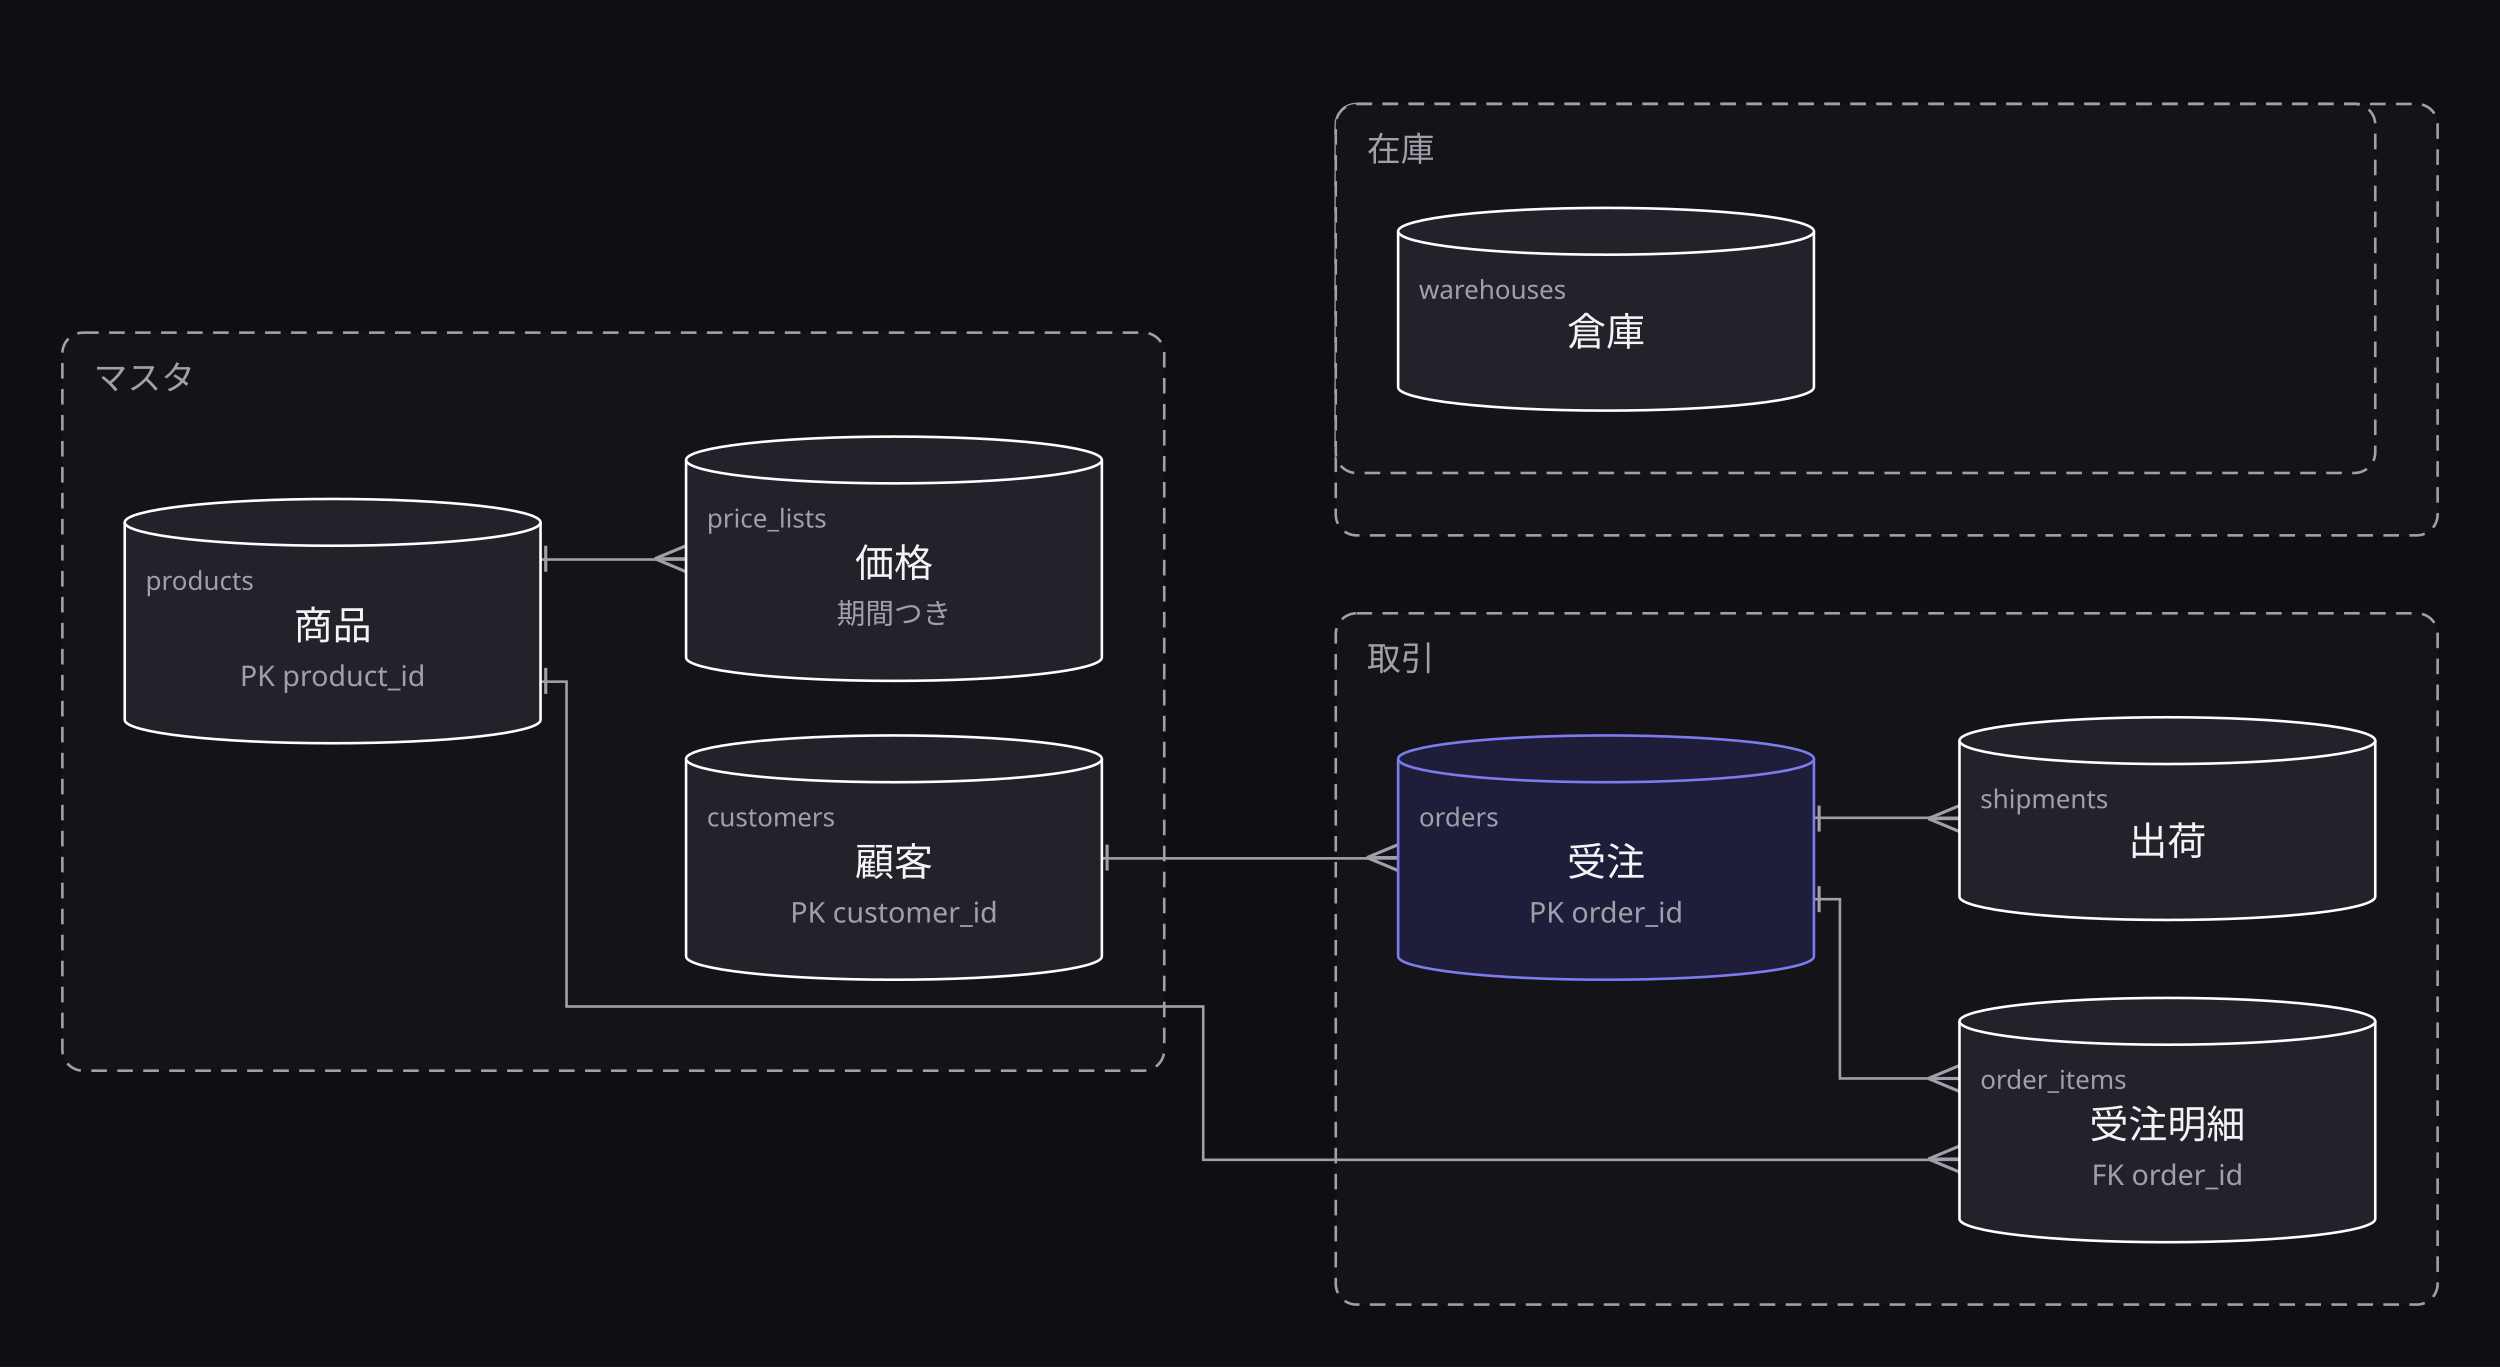
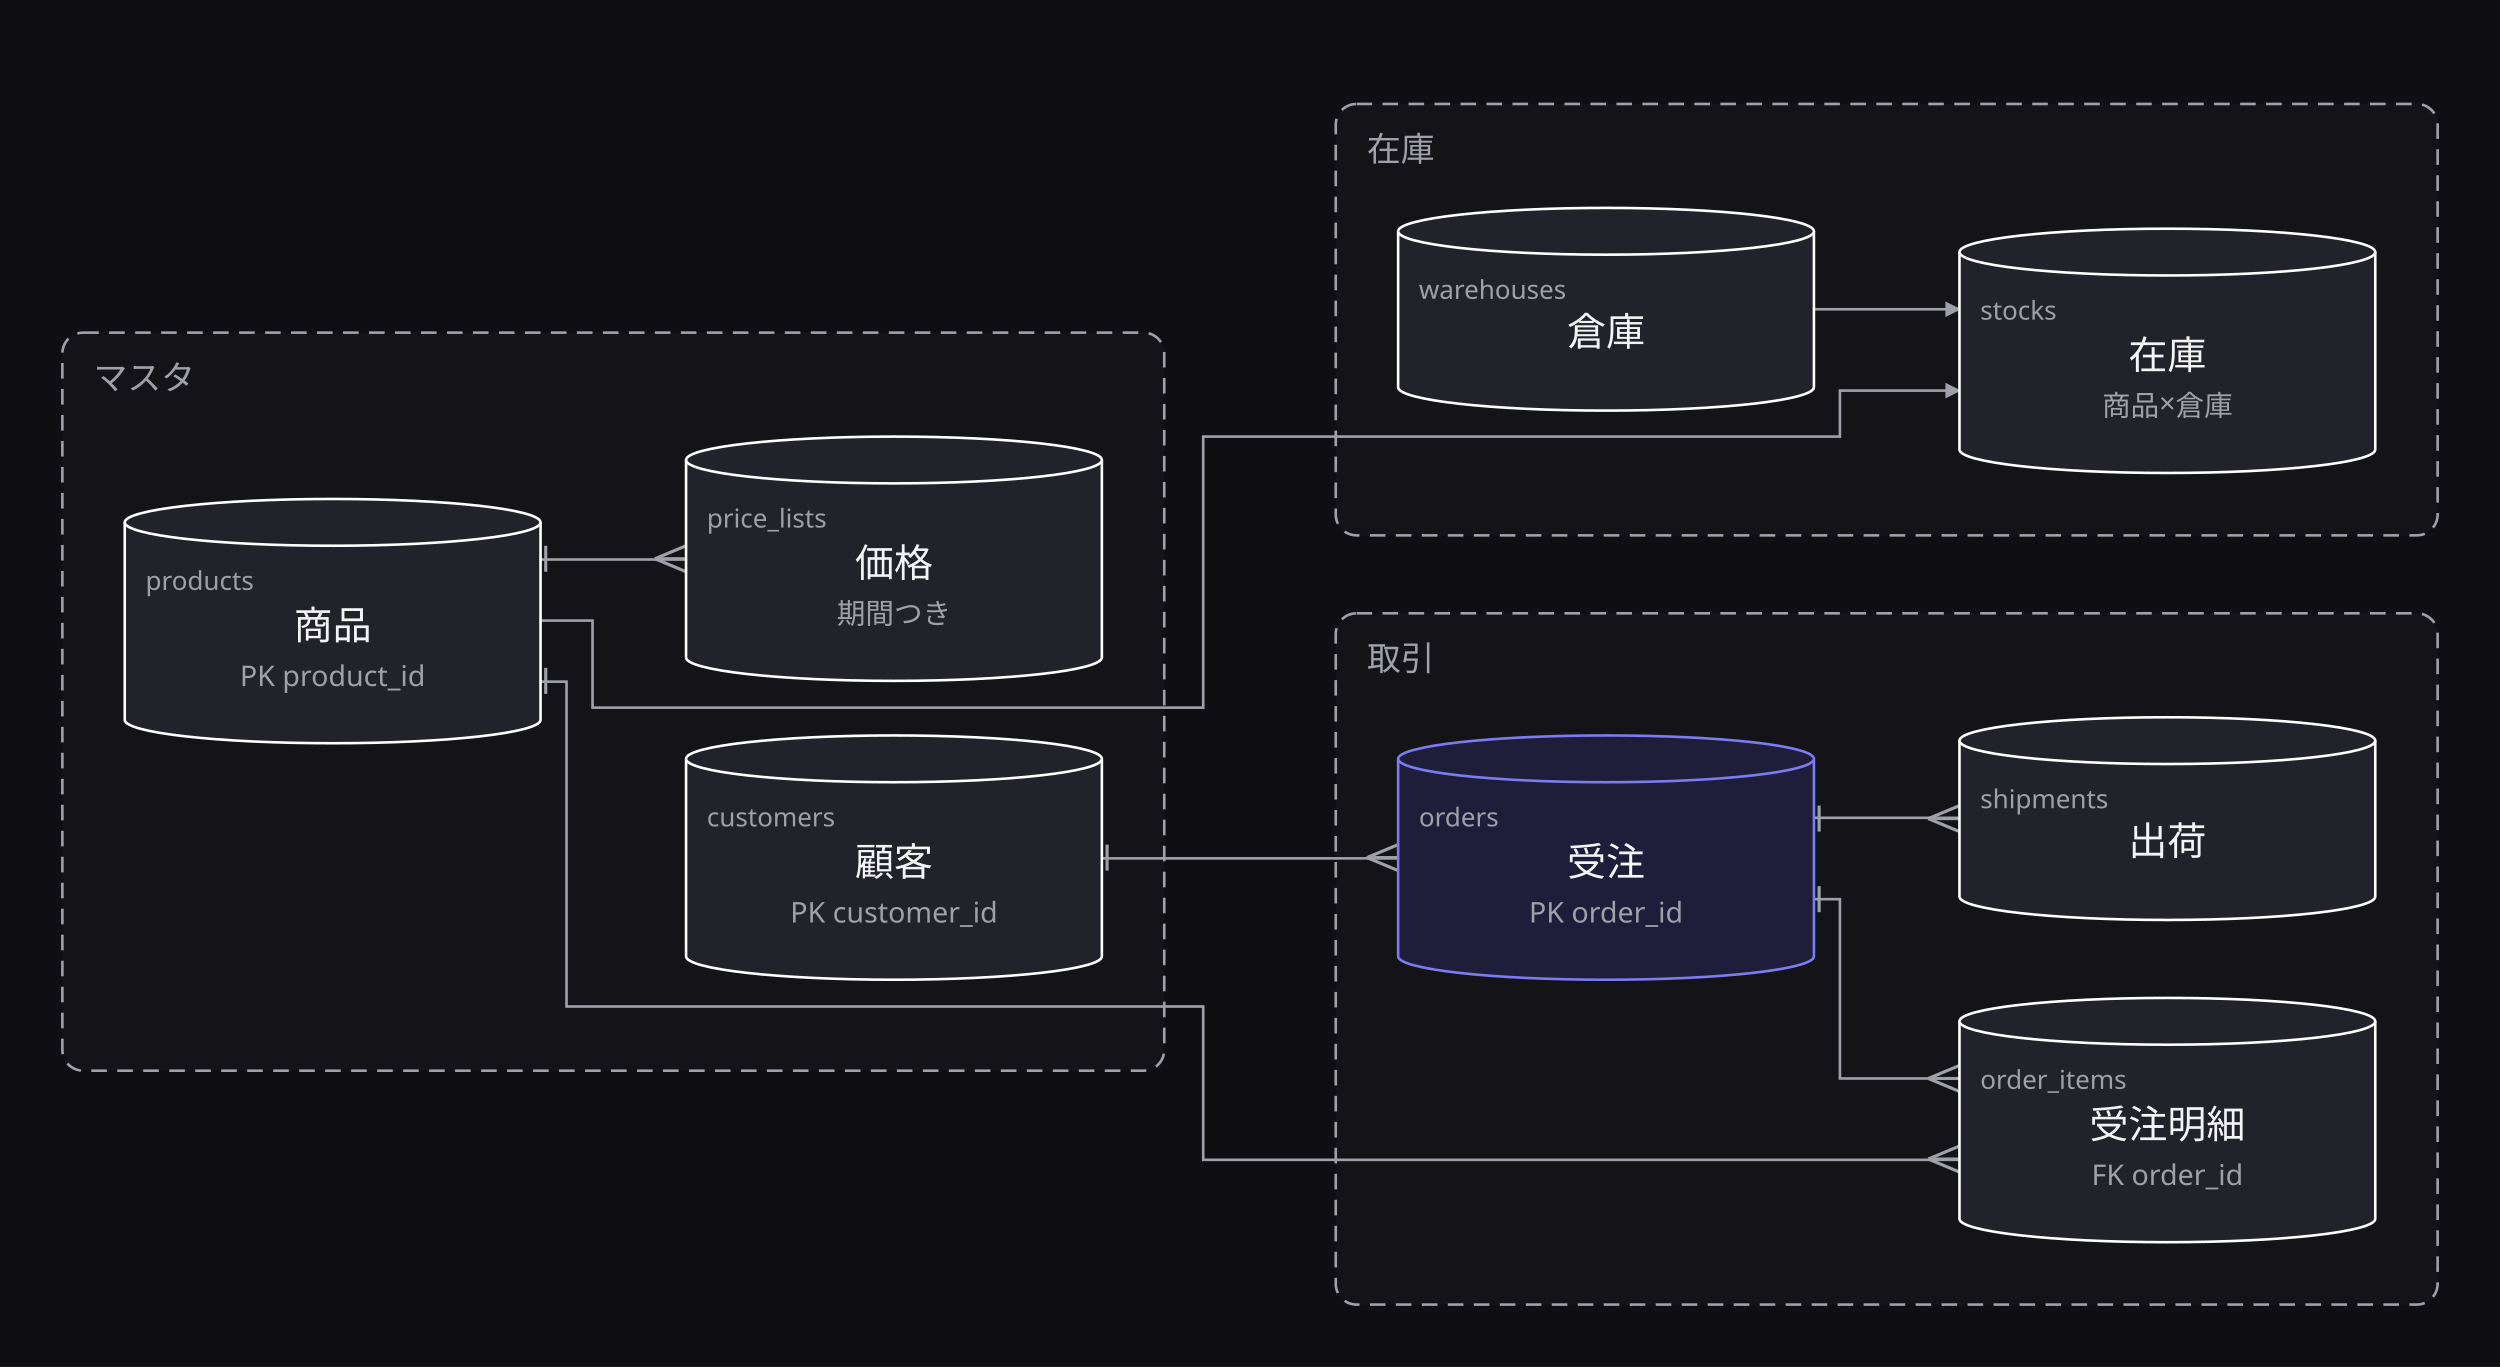
<svg xmlns="http://www.w3.org/2000/svg" width="962" height="526" viewBox="0 0 962 526">
  <defs>
    <marker id="arrow" viewBox="0 0 10 10" refX="9" refY="5" markerWidth="6" markerHeight="6" orient="auto">
      <path d="M 0 0 L 10 5 L 0 10 z" fill="#a0a0ab" />
    </marker>
  </defs>
  <rect data-paper="1" x="0" y="0" width="962" height="526" fill="#0f0f13" />
  <g data-group="master">
    <rect x="24" y="128" width="424" height="284" rx="8" fill="#141418" stroke="#a0a0ab" stroke-dasharray="6 4" />
    <text x="36" y="150" font-family="sans-serif" font-size="13" fill="#a0a0ab">マスタ</text>
  </g>
  <g data-group="torihiki">
    <rect x="514" y="236" width="424" height="266" rx="8" fill="#141418" stroke="#a0a0ab" stroke-dasharray="6 4" />
    <text x="526" y="258" font-family="sans-serif" font-size="13" fill="#a0a0ab">取引</text>
  </g>
  <g data-group="zaiko">
    <rect x="514" y="40" width="424" height="166" rx="8" fill="#141418" stroke="#a0a0ab" stroke-dasharray="6 4" />
-     <text x="526" y="62" font-family="sans-serif" font-size="13" fill="#a0a0ab">在庫</text>
-   </g>
-   <g data-group="zaiko">
-     <rect x="514" y="40" width="400" height="142" rx="8" fill="#141418" stroke="#a0a0ab" stroke-dasharray="6 4" />
    <text x="526" y="62" font-family="sans-serif" font-size="13" fill="#a0a0ab">在庫</text>
  </g>
  <g data-edge="kokyaku&gt;juchu" data-pinned="false">
    <path d="M 424 330.3 L 538 330.3" fill="none" stroke="#a0a0ab" stroke-width="1" />
    <line x1="526" y1="330" x2="538" y2="335" stroke="#a0a0ab" stroke-width="1.2" />
    <line x1="526" y1="330" x2="538" y2="330" stroke="#a0a0ab" stroke-width="1.2" />
    <line x1="526" y1="330" x2="538" y2="325" stroke="#a0a0ab" stroke-width="1.2" />
    <line x1="426" y1="335" x2="426" y2="325" stroke="#a0a0ab" stroke-width="1.2" />
  </g>
  <g data-edge="juchu&gt;meisai" data-pinned="false">
    <path d="M 698 346 L 708 346 L 708 415 L 754 415" fill="none" stroke="#a0a0ab" stroke-width="1" />
    <line x1="742" y1="415" x2="754" y2="420" stroke="#a0a0ab" stroke-width="1.2" />
    <line x1="742" y1="415" x2="754" y2="415" stroke="#a0a0ab" stroke-width="1.2" />
    <line x1="742" y1="415" x2="754" y2="410" stroke="#a0a0ab" stroke-width="1.2" />
    <line x1="700" y1="351" x2="700" y2="341" stroke="#a0a0ab" stroke-width="1.2" />
  </g>
  <g data-edge="shohin&gt;meisai" data-pinned="false">
    <path d="M 208 262.3 L 218 262.3 L 218 387.3 L 463 387.3 L 463 446.3 L 754 446.3" fill="none" stroke="#a0a0ab" stroke-width="1" />
    <line x1="742" y1="446" x2="754" y2="451" stroke="#a0a0ab" stroke-width="1.2" />
    <line x1="742" y1="446" x2="754" y2="446" stroke="#a0a0ab" stroke-width="1.2" />
    <line x1="742" y1="446" x2="754" y2="441" stroke="#a0a0ab" stroke-width="1.2" />
    <line x1="210" y1="267" x2="210" y2="257" stroke="#a0a0ab" stroke-width="1.2" />
  </g>
  <g data-edge="shohin&gt;tanka" data-pinned="false">
    <path d="M 208 215.3 L 264 215.3" fill="none" stroke="#a0a0ab" stroke-width="1" />
    <line x1="252" y1="215" x2="264" y2="220" stroke="#a0a0ab" stroke-width="1.2" />
    <line x1="252" y1="215" x2="264" y2="215" stroke="#a0a0ab" stroke-width="1.2" />
    <line x1="252" y1="215" x2="264" y2="210" stroke="#a0a0ab" stroke-width="1.2" />
    <line x1="210" y1="220" x2="210" y2="210" stroke="#a0a0ab" stroke-width="1.2" />
  </g>
  <g data-edge="juchu&gt;shukka" data-pinned="false">
    <path d="M 698 314.7 L 754 314.7" fill="none" stroke="#a0a0ab" stroke-width="1" />
    <line x1="742" y1="315" x2="754" y2="320" stroke="#a0a0ab" stroke-width="1.2" />
    <line x1="742" y1="315" x2="754" y2="315" stroke="#a0a0ab" stroke-width="1.2" />
    <line x1="742" y1="315" x2="754" y2="310" stroke="#a0a0ab" stroke-width="1.2" />
    <line x1="700" y1="320" x2="700" y2="310" stroke="#a0a0ab" stroke-width="1.2" />
+   </g>
+   <g data-edge="shohin&gt;stocks" data-pinned="false">
+     <path d="M 208 238.8 L 228 238.8 L 228 272.3 L 463 272.3 L 463 168 L 708 168 L 708 150.3 L 754 150.3" fill="none" stroke="#a0a0ab" stroke-width="1" marker-end="url(#arrow)" />
+   </g>
+   <g data-edge="souko&gt;stocks" data-pinned="false">
+     <path d="M 698 119 L 754 119" fill="none" stroke="#a0a0ab" stroke-width="1" marker-end="url(#arrow)" />
  </g>
  <g data-node="kokyaku" data-pinned="false" data-shape="cylinder">
    <path d="M 264 292 L 264 368 A 80 9 0 0 0 424 368 L 424 292" fill="#22222a" stroke="#ffffff" stroke-width="1" />
    <ellipse cx="344" cy="292" rx="80" ry="9" fill="#22222a" stroke="#ffffff" stroke-width="1" />
    <text x="272" y="318" font-family="sans-serif" font-size="10" fill="#a0a0ab">customers</text>
    <text x="344" y="337" text-anchor="middle" font-family="sans-serif" font-size="15" fill="#f4f4f6">顧客</text>
    <text x="344" y="355" text-anchor="middle" font-family="sans-serif" font-size="11" fill="#a0a0ab">PK customer_id</text>
  </g>
  <g data-node="shohin" data-pinned="false" data-shape="cylinder">
    <path d="M 48 201 L 48 277 A 80 9 0 0 0 208 277 L 208 201" fill="#22222a" stroke="#ffffff" stroke-width="1" />
    <ellipse cx="128" cy="201" rx="80" ry="9" fill="#22222a" stroke="#ffffff" stroke-width="1" />
    <text x="56" y="227" font-family="sans-serif" font-size="10" fill="#a0a0ab">products</text>
    <text x="128" y="246" text-anchor="middle" font-family="sans-serif" font-size="15" fill="#f4f4f6">商品</text>
    <text x="128" y="264" text-anchor="middle" font-family="sans-serif" font-size="11" fill="#a0a0ab">PK product_id</text>
  </g>
  <g data-node="tanka" data-pinned="false" data-shape="cylinder">
    <path d="M 264 177 L 264 253 A 80 9 0 0 0 424 253 L 424 177" fill="#22222a" stroke="#ffffff" stroke-width="1" />
    <ellipse cx="344" cy="177" rx="80" ry="9" fill="#22222a" stroke="#ffffff" stroke-width="1" />
    <text x="272" y="203" font-family="sans-serif" font-size="10" fill="#a0a0ab">price_lists</text>
    <text x="344" y="222" text-anchor="middle" font-family="sans-serif" font-size="15" fill="#f4f4f6">価格</text>
    <text x="344" y="240" text-anchor="middle" font-family="sans-serif" font-size="11" fill="#a0a0ab">期間つき</text>
  </g>
  <g data-node="juchu" data-pinned="false" data-appearance="primary" data-shape="cylinder">
    <path d="M 538 292 L 538 368 A 80 9 0 0 0 698 368 L 698 292" fill="#1e1e3a" stroke="#7c7cf0" stroke-width="1" />
    <ellipse cx="618" cy="292" rx="80" ry="9" fill="#1e1e3a" stroke="#7c7cf0" stroke-width="1" />
    <text x="546" y="318" font-family="sans-serif" font-size="10" fill="#a0a0ab">orders</text>
    <text x="618" y="337" text-anchor="middle" font-family="sans-serif" font-size="15" fill="#f4f4f6">受注</text>
    <text x="618" y="355" text-anchor="middle" font-family="sans-serif" font-size="11" fill="#a0a0ab">PK order_id</text>
  </g>
  <g data-node="meisai" data-pinned="false" data-shape="cylinder">
    <path d="M 754 393 L 754 469 A 80 9 0 0 0 914 469 L 914 393" fill="#22222a" stroke="#ffffff" stroke-width="1" />
    <ellipse cx="834" cy="393" rx="80" ry="9" fill="#22222a" stroke="#ffffff" stroke-width="1" />
    <text x="762" y="419" font-family="sans-serif" font-size="10" fill="#a0a0ab">order_items</text>
    <text x="834" y="438" text-anchor="middle" font-family="sans-serif" font-size="15" fill="#f4f4f6">受注明細</text>
    <text x="834" y="456" text-anchor="middle" font-family="sans-serif" font-size="11" fill="#a0a0ab">FK order_id</text>
  </g>
  <g data-node="shukka" data-pinned="false" data-shape="cylinder">
    <path d="M 754 285 L 754 345 A 80 9 0 0 0 914 345 L 914 285" fill="#22222a" stroke="#ffffff" stroke-width="1" />
    <ellipse cx="834" cy="285" rx="80" ry="9" fill="#22222a" stroke="#ffffff" stroke-width="1" />
    <text x="762" y="311" font-family="sans-serif" font-size="10" fill="#a0a0ab">shipments</text>
    <text x="834" y="329" text-anchor="middle" font-family="sans-serif" font-size="15" fill="#f4f4f6">出荷</text>
  </g>
  <g data-node="souko" data-pinned="false" data-shape="cylinder">
    <path d="M 538 89 L 538 149 A 80 9 0 0 0 698 149 L 698 89" fill="#22222a" stroke="#ffffff" stroke-width="1" />
    <ellipse cx="618" cy="89" rx="80" ry="9" fill="#22222a" stroke="#ffffff" stroke-width="1" />
    <text x="546" y="115" font-family="sans-serif" font-size="10" fill="#a0a0ab">warehouses</text>
    <text x="618" y="133" text-anchor="middle" font-family="sans-serif" font-size="15" fill="#f4f4f6">倉庫</text>
  </g>
+   <g data-node="stocks" data-pinned="false" data-shape="cylinder">
+     <path d="M 754 97 L 754 173 A 80 9 0 0 0 914 173 L 914 97" fill="#22222a" stroke="#ffffff" stroke-width="1" />
+     <ellipse cx="834" cy="97" rx="80" ry="9" fill="#22222a" stroke="#ffffff" stroke-width="1" />
+     <text x="762" y="123" font-family="sans-serif" font-size="10" fill="#a0a0ab">stocks</text>
+     <text x="834" y="142" text-anchor="middle" font-family="sans-serif" font-size="15" fill="#f4f4f6">在庫</text>
+     <text x="834" y="160" text-anchor="middle" font-family="sans-serif" font-size="11" fill="#a0a0ab">商品×倉庫</text>
+   </g>
</svg>
